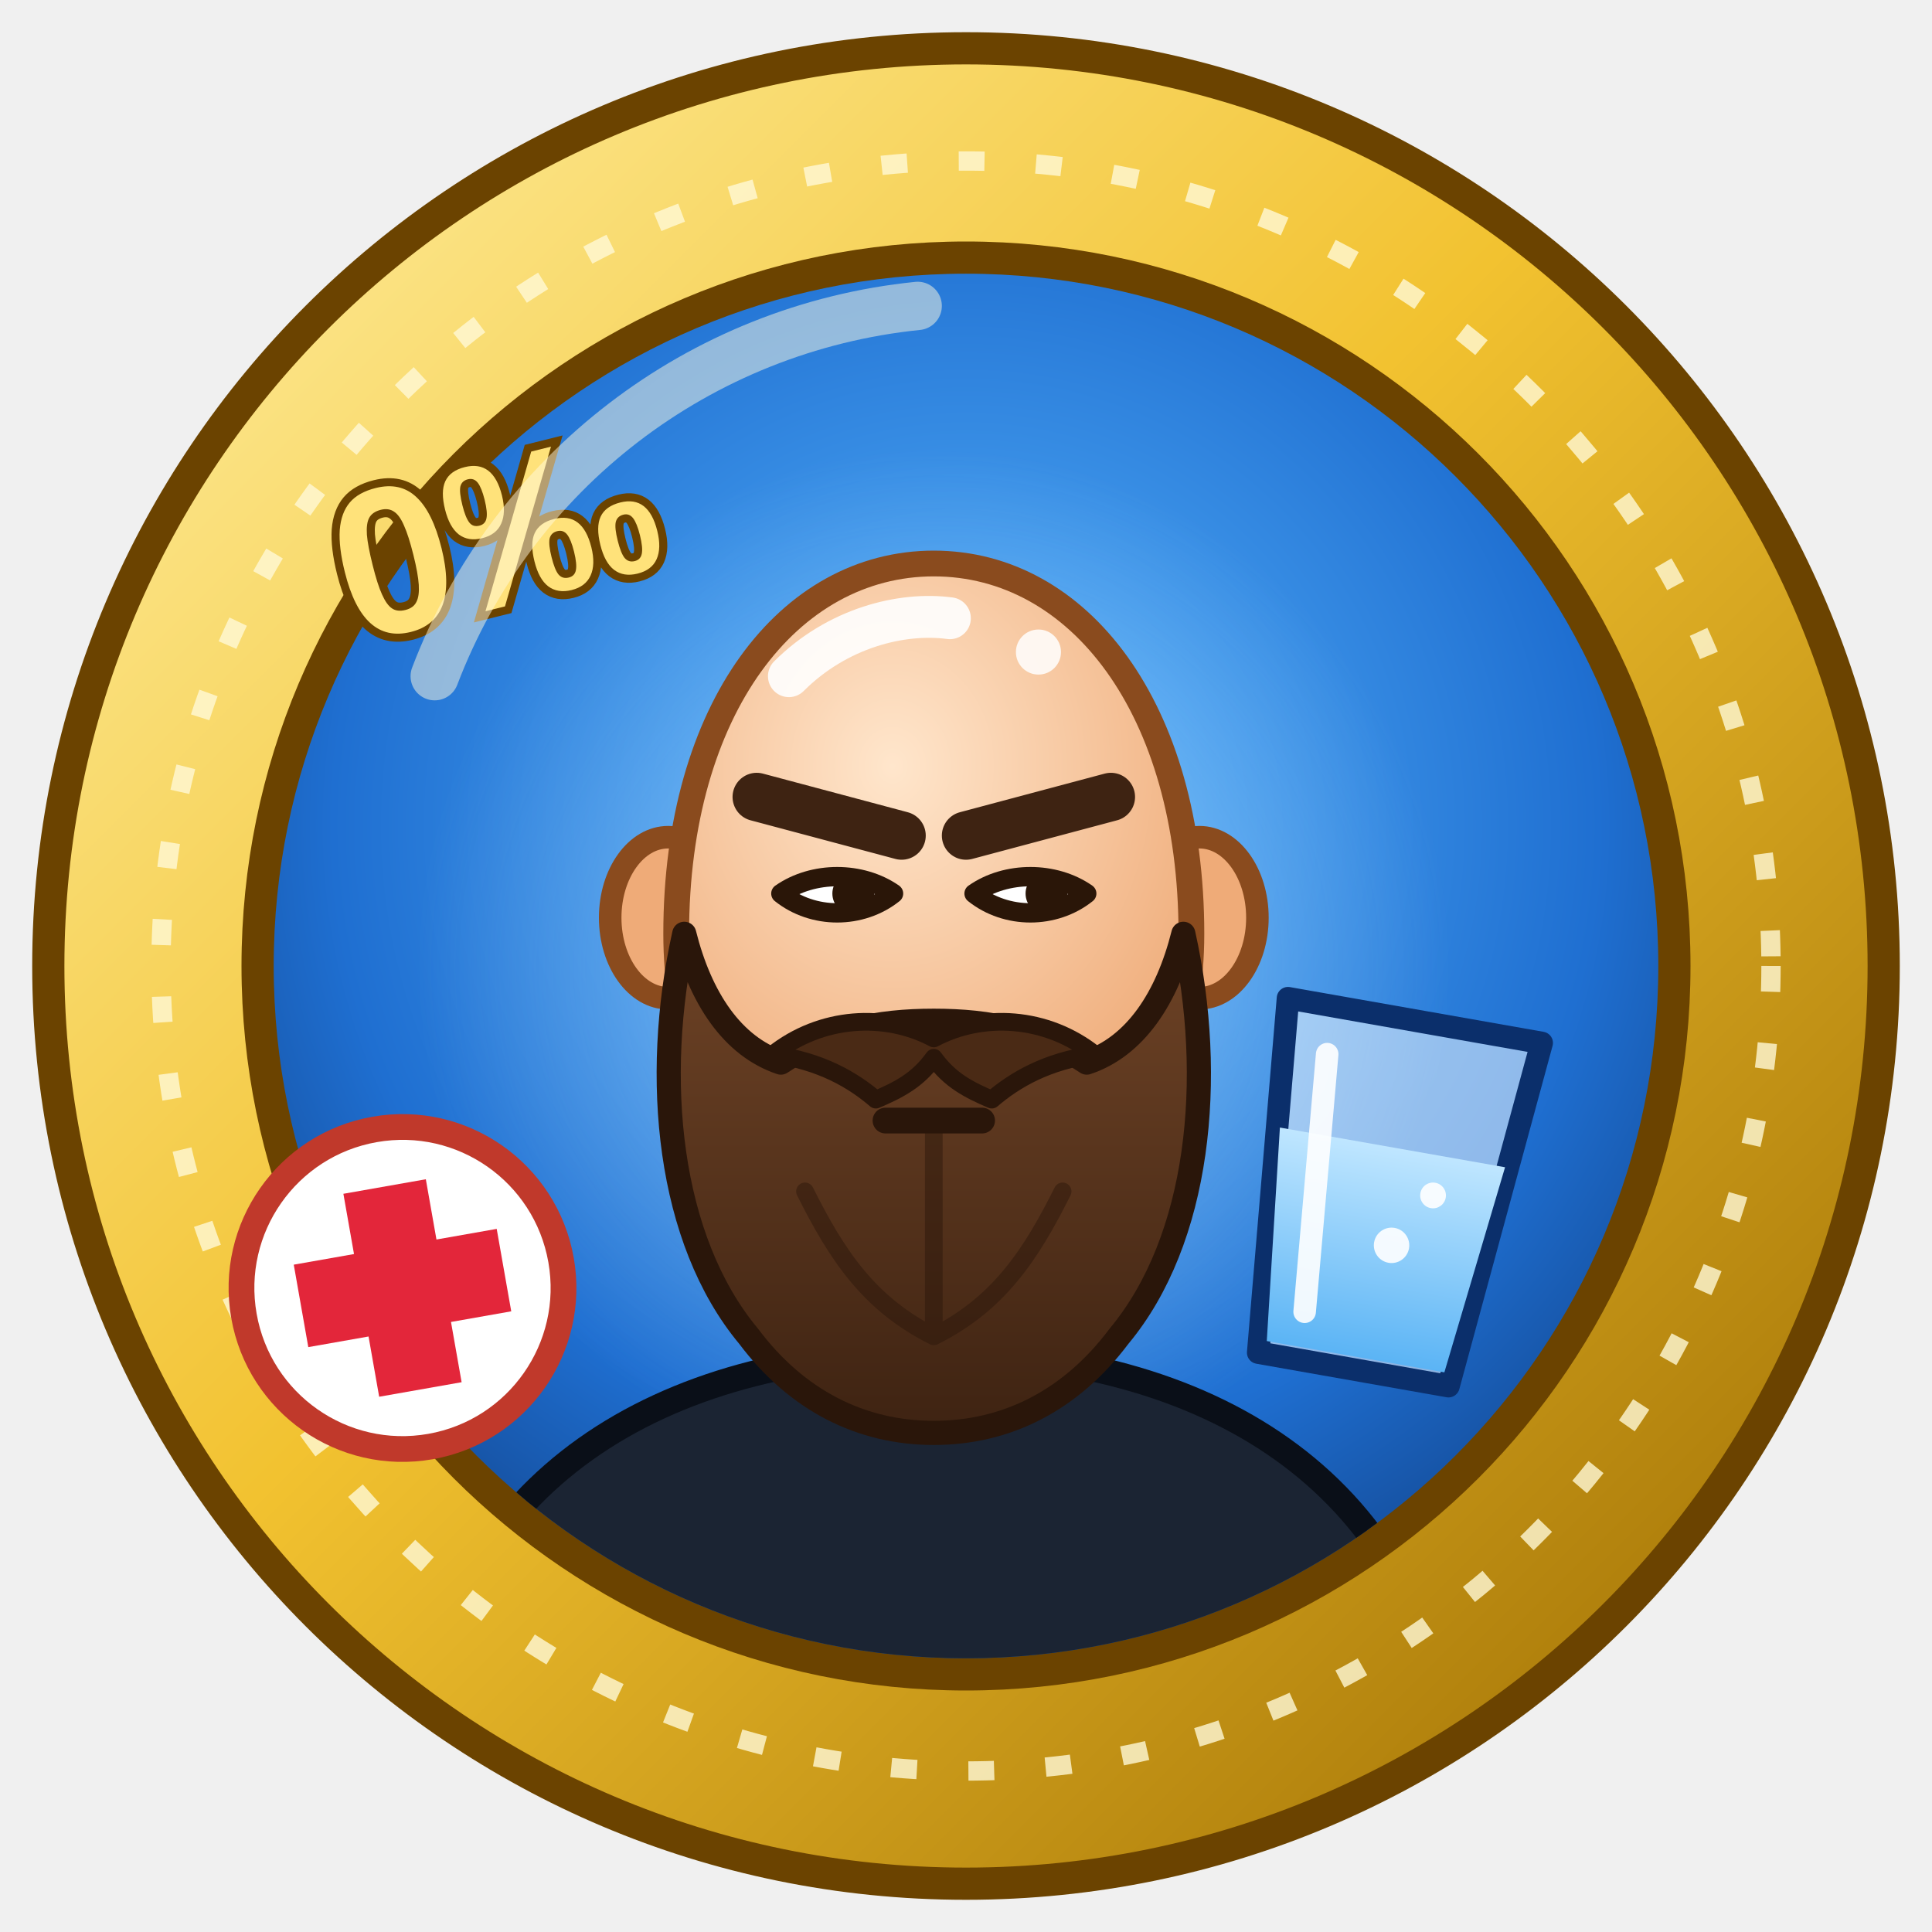
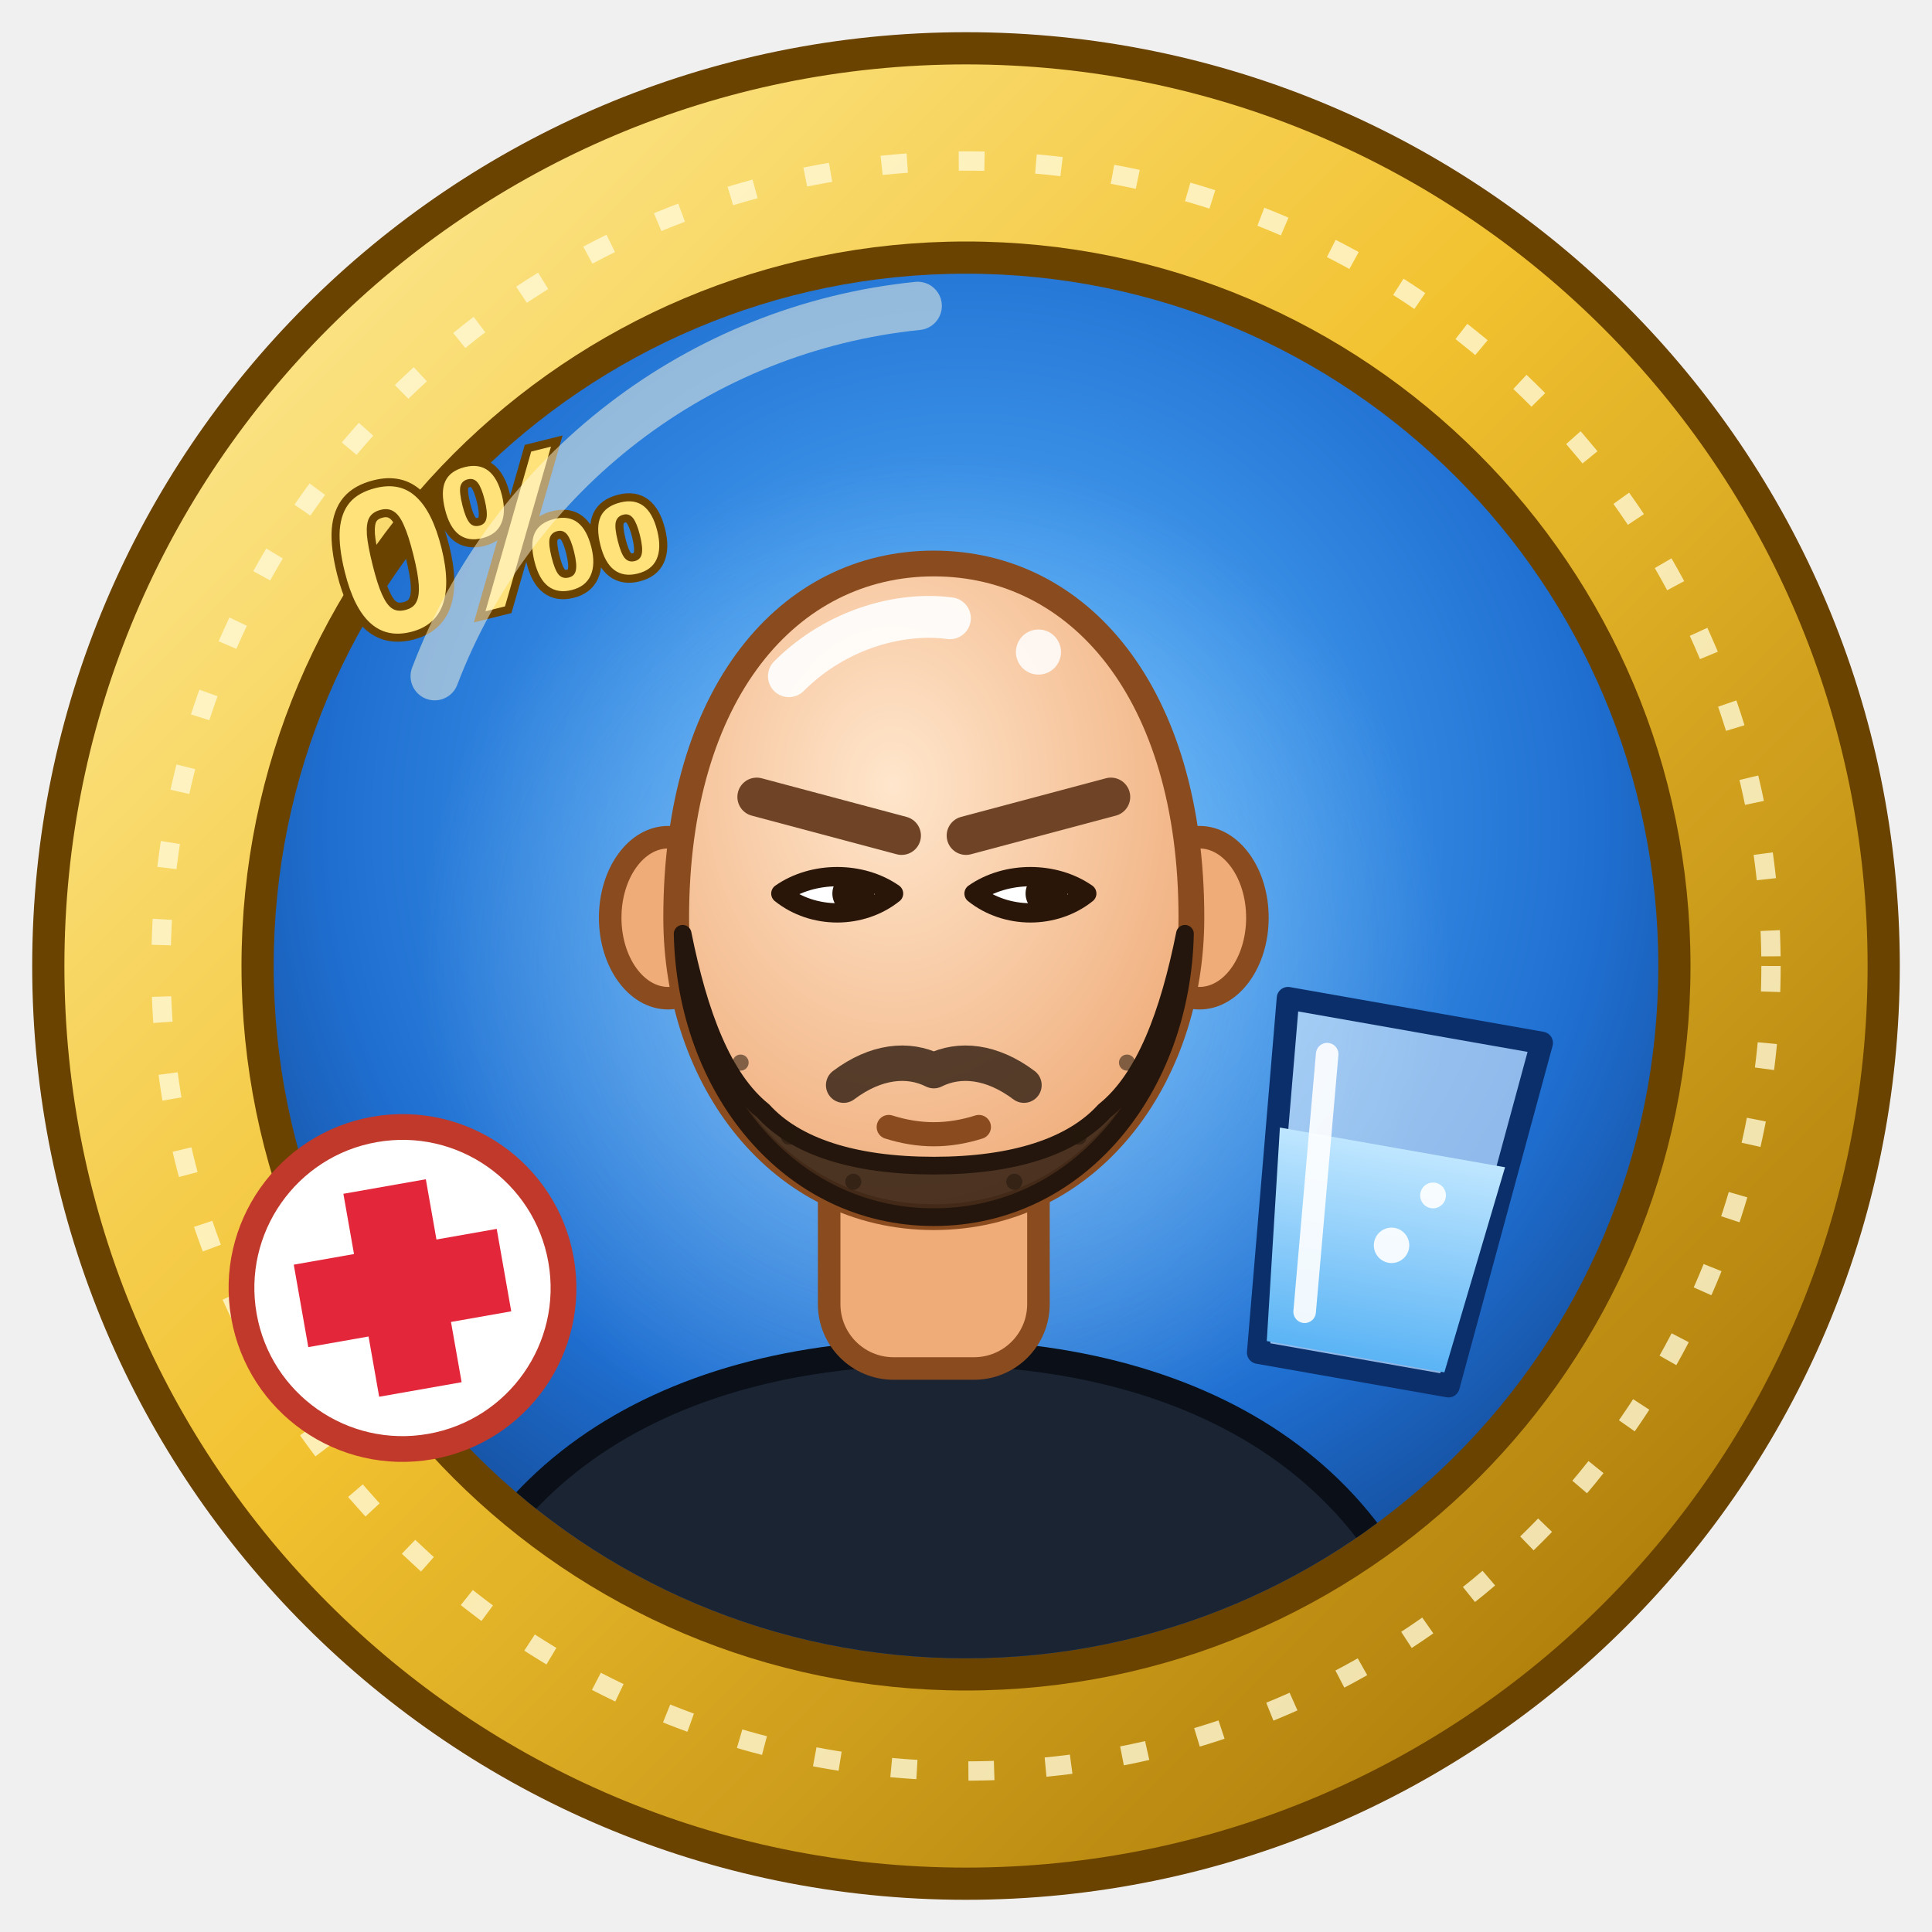
<svg xmlns="http://www.w3.org/2000/svg" viewBox="0 0 120 120">
  <defs>
    <linearGradient id="rim" x1="0" y1="0" x2="1" y2="1">
      <stop offset="0" stop-color="#FFF1A8" />
      <stop offset=".45" stop-color="#F2C230" />
      <stop offset="1" stop-color="#9A6A00" />
    </linearGradient>
    <radialGradient id="face" cx=".5" cy=".4" r=".75">
      <stop offset="0" stop-color="#5AB8FF" />
      <stop offset=".6" stop-color="#1F6FD1" />
      <stop offset="1" stop-color="#0B2F6B" />
    </radialGradient>
    <radialGradient id="skin" cx=".42" cy=".34" r=".7">
      <stop offset="0" stop-color="#FFE6CC" />
      <stop offset="1" stop-color="#EFAB78" />
    </radialGradient>
    <radialGradient id="glow" cx=".5" cy=".5" r=".5">
      <stop offset="0" stop-color="#CFEAFF" stop-opacity=".5" />
      <stop offset="1" stop-color="#CFEAFF" stop-opacity="0" />
    </radialGradient>
    <linearGradient id="beard" x1="0" y1="0" x2="0" y2="1">
      <stop offset="0" stop-color="#6E4326" />
      <stop offset="1" stop-color="#3E2312" />
    </linearGradient>
    <linearGradient id="water" x1="0" y1="0" x2="0" y2="1">
      <stop offset="0" stop-color="#BFE6FF" />
      <stop offset="1" stop-color="#5BB4F5" />
    </linearGradient>
    <clipPath id="inner">
      <circle cx="60" cy="60" r="43" />
    </clipPath>
  </defs>
  <circle cx="60" cy="60" r="57" fill="url(#rim)" />
  <circle cx="60" cy="60" r="57" fill="none" stroke="#6B4300" stroke-width="2" />
  <circle cx="60" cy="60" r="50" fill="none" stroke="#FFF8D6" stroke-opacity=".8" stroke-width="1.2" stroke-dasharray="1.6 3.2" />
  <circle cx="60" cy="60" r="44" fill="url(#face)" stroke="#6B4300" stroke-width="2" />
  <g clip-path="url(#inner)">
    <circle cx="58" cy="60" r="32" fill="url(#glow)" />
    <path d="M26 108c2-16 15-24 32-24s30 8 32 24z" fill="#1B2433" stroke="#0A0F18" stroke-width="1.6" />
    <ellipse cx="41.5" cy="57" rx="3.6" ry="5" fill="#EFAB78" stroke="#8A4B1E" stroke-width="1.4" />
    <ellipse cx="74.5" cy="57" rx="3.6" ry="5" fill="#EFAB78" stroke="#8A4B1E" stroke-width="1.4" />
-     <path d="M42 58c0-14 7-23 16-23s16 9 16 23c0 6-2 11-4 14H46c-2-3-4-8-4-14z" fill="url(#skin)" stroke="#8A4B1E" stroke-width="1.6" />
+     <rect x="51.5" y="70" width="13" height="15" rx="4" fill="#EFAB78" stroke="#8A4B1E" stroke-width="1.4" />
+     <path d="M42 57c0-14 7-22 16-22s16 8 16 22c0 10-6.4 18.6-16 18.6S42 67 42 57z" fill="url(#skin)" stroke="#8A4B1E" stroke-width="1.6" />
    <path d="M49 42c3-3 7-4 10-3.6" fill="none" stroke="#fff" stroke-opacity=".9" stroke-width="2.6" stroke-linecap="round" />
    <circle cx="64.5" cy="40.5" r="1.4" fill="#fff" fill-opacity=".85" />
-     <path d="M42.5 58c1 4 3 7 6 8 3-2 6-2.6 9.5-2.6S64.5 64 67.5 66c3-1 5-4 6-8 2 9 1 19-4 25-3 4-7 6-11.5 6s-8.5-2-11.5-6c-5-6-6-16-4-25z" fill="url(#beard)" stroke="#2A160A" stroke-width="1.5" stroke-linejoin="round" />
-     <path d="M50 74c2 4 4 7 8 9M66 74c-2 4-4 7-8 9M58 70v12" fill="none" stroke="#2A160A" stroke-opacity=".45" stroke-width="1.1" stroke-linecap="round" />
-     <path d="M58 64.5c-3-1.6-7-1.4-10 1 3 .4 5 1.6 6.4 2.8 1.4-.6 2.6-1.2 3.6-2.6 1 1.4 2.2 2 3.6 2.6 1.4-1.2 3.4-2.4 6.4-2.8-3-2.4-7-2.6-10-1z" fill="#4A2A15" stroke="#2A160A" stroke-width="1.1" stroke-linejoin="round" />
-     <path d="M55 69.6h6" stroke="#2A160A" stroke-width="1.6" stroke-linecap="round" />
-     <path d="M47 49.5l9 2.4M69 49.5l-9 2.4" stroke="#3E2312" stroke-width="3" stroke-linecap="round" />
+     <path d="M42.4 58c.2 9.6 6.6 17.6 15.6 17.6S73.4 67.6 73.6 58c-1 5-2.5 9-5 11-2 2.2-5.6 3.4-10.6 3.4s-8.6-1.2-10.6-3.4c-2.5-2-4-6-5-11z" fill="#3A2618" fill-opacity=".9" stroke="#24160C" stroke-width="1.1" stroke-linejoin="round" />
+     <g fill="#24160C" fill-opacity=".55">
+       <circle cx="46" cy="66" r=".5" />
+       <circle cx="49" cy="70.6" r=".5" />
+       <circle cx="53" cy="73.4" r=".5" />
+       <circle cx="63" cy="73.4" r=".5" />
+       <circle cx="67" cy="70.6" r=".5" />
+       <circle cx="70" cy="66" r=".5" />
+     </g>
+     <path d="M52.4 67.4c2-1.5 4-1.7 5.6-.9 1.6-.8 3.6-.6 5.6.9" fill="none" stroke="#3A2618" stroke-width="2.2" stroke-linecap="round" stroke-linejoin="round" stroke-opacity=".85" />
+     <path d="M55.2 70c1.9.6 3.7.6 5.6 0" fill="none" stroke="#8A4B1E" stroke-width="1.5" stroke-linecap="round" />
+     <path d="M47 49.5l9 2.4M69 49.5l-9 2.4" stroke="#6E4326" stroke-width="2.4" stroke-linecap="round" />
    <path d="M48.5 55.5c2-1.4 5-1.4 7 0-2 1.6-5 1.6-7 0z" fill="#fff" stroke="#2A1608" stroke-width="1.2" stroke-linejoin="round" />
    <path d="M60.5 55.5c2-1.4 5-1.4 7 0-2 1.6-5 1.6-7 0z" fill="#fff" stroke="#2A1608" stroke-width="1.2" stroke-linejoin="round" />
    <circle cx="53" cy="55.5" r="1.3" fill="#2A1608" />
    <circle cx="65" cy="55.5" r="1.3" fill="#2A1608" />
  </g>
  <g font-family="Arial Black, Arial, sans-serif" font-weight="900" fill="#FFE27A" stroke="#6B4300" stroke-width="1" paint-order="stroke">
    <text x="22" y="40" font-size="13" transform="rotate(-14 22 40)">0‰</text>
  </g>
  <g transform="translate(80 62) rotate(10)">
    <path d="M0 0h16l-2 22H2z" fill="#EAF6FF" fill-opacity=".55" stroke="#0B2F6B" stroke-width="1.4" stroke-linejoin="round" />
    <path d="M.9 8h14.2L13.6 21.2H2.4z" fill="url(#water)" />
    <path d="M3 3l1.4 16" stroke="#fff" stroke-opacity=".9" stroke-width="1.4" stroke-linecap="round" />
    <circle cx="9" cy="14" r="1.1" fill="#fff" fill-opacity=".9" />
    <circle cx="11" cy="10.5" r=".8" fill="#fff" fill-opacity=".9" />
  </g>
  <g transform="translate(25 80) rotate(-10)">
    <circle r="10" fill="#fff" stroke="#C0392B" stroke-width="1.6" />
    <path d="M-2.6 -6.4h5.2v3.8h3.8v5.2h-3.8v3.8h-5.2v-3.8h-3.8v-5.2h3.8z" fill="#E3263A" />
  </g>
  <path d="M27 42a36 36 0 0 1 30-23" fill="none" stroke="#FFFBE0" stroke-opacity=".5" stroke-width="3" stroke-linecap="round" />
</svg>
